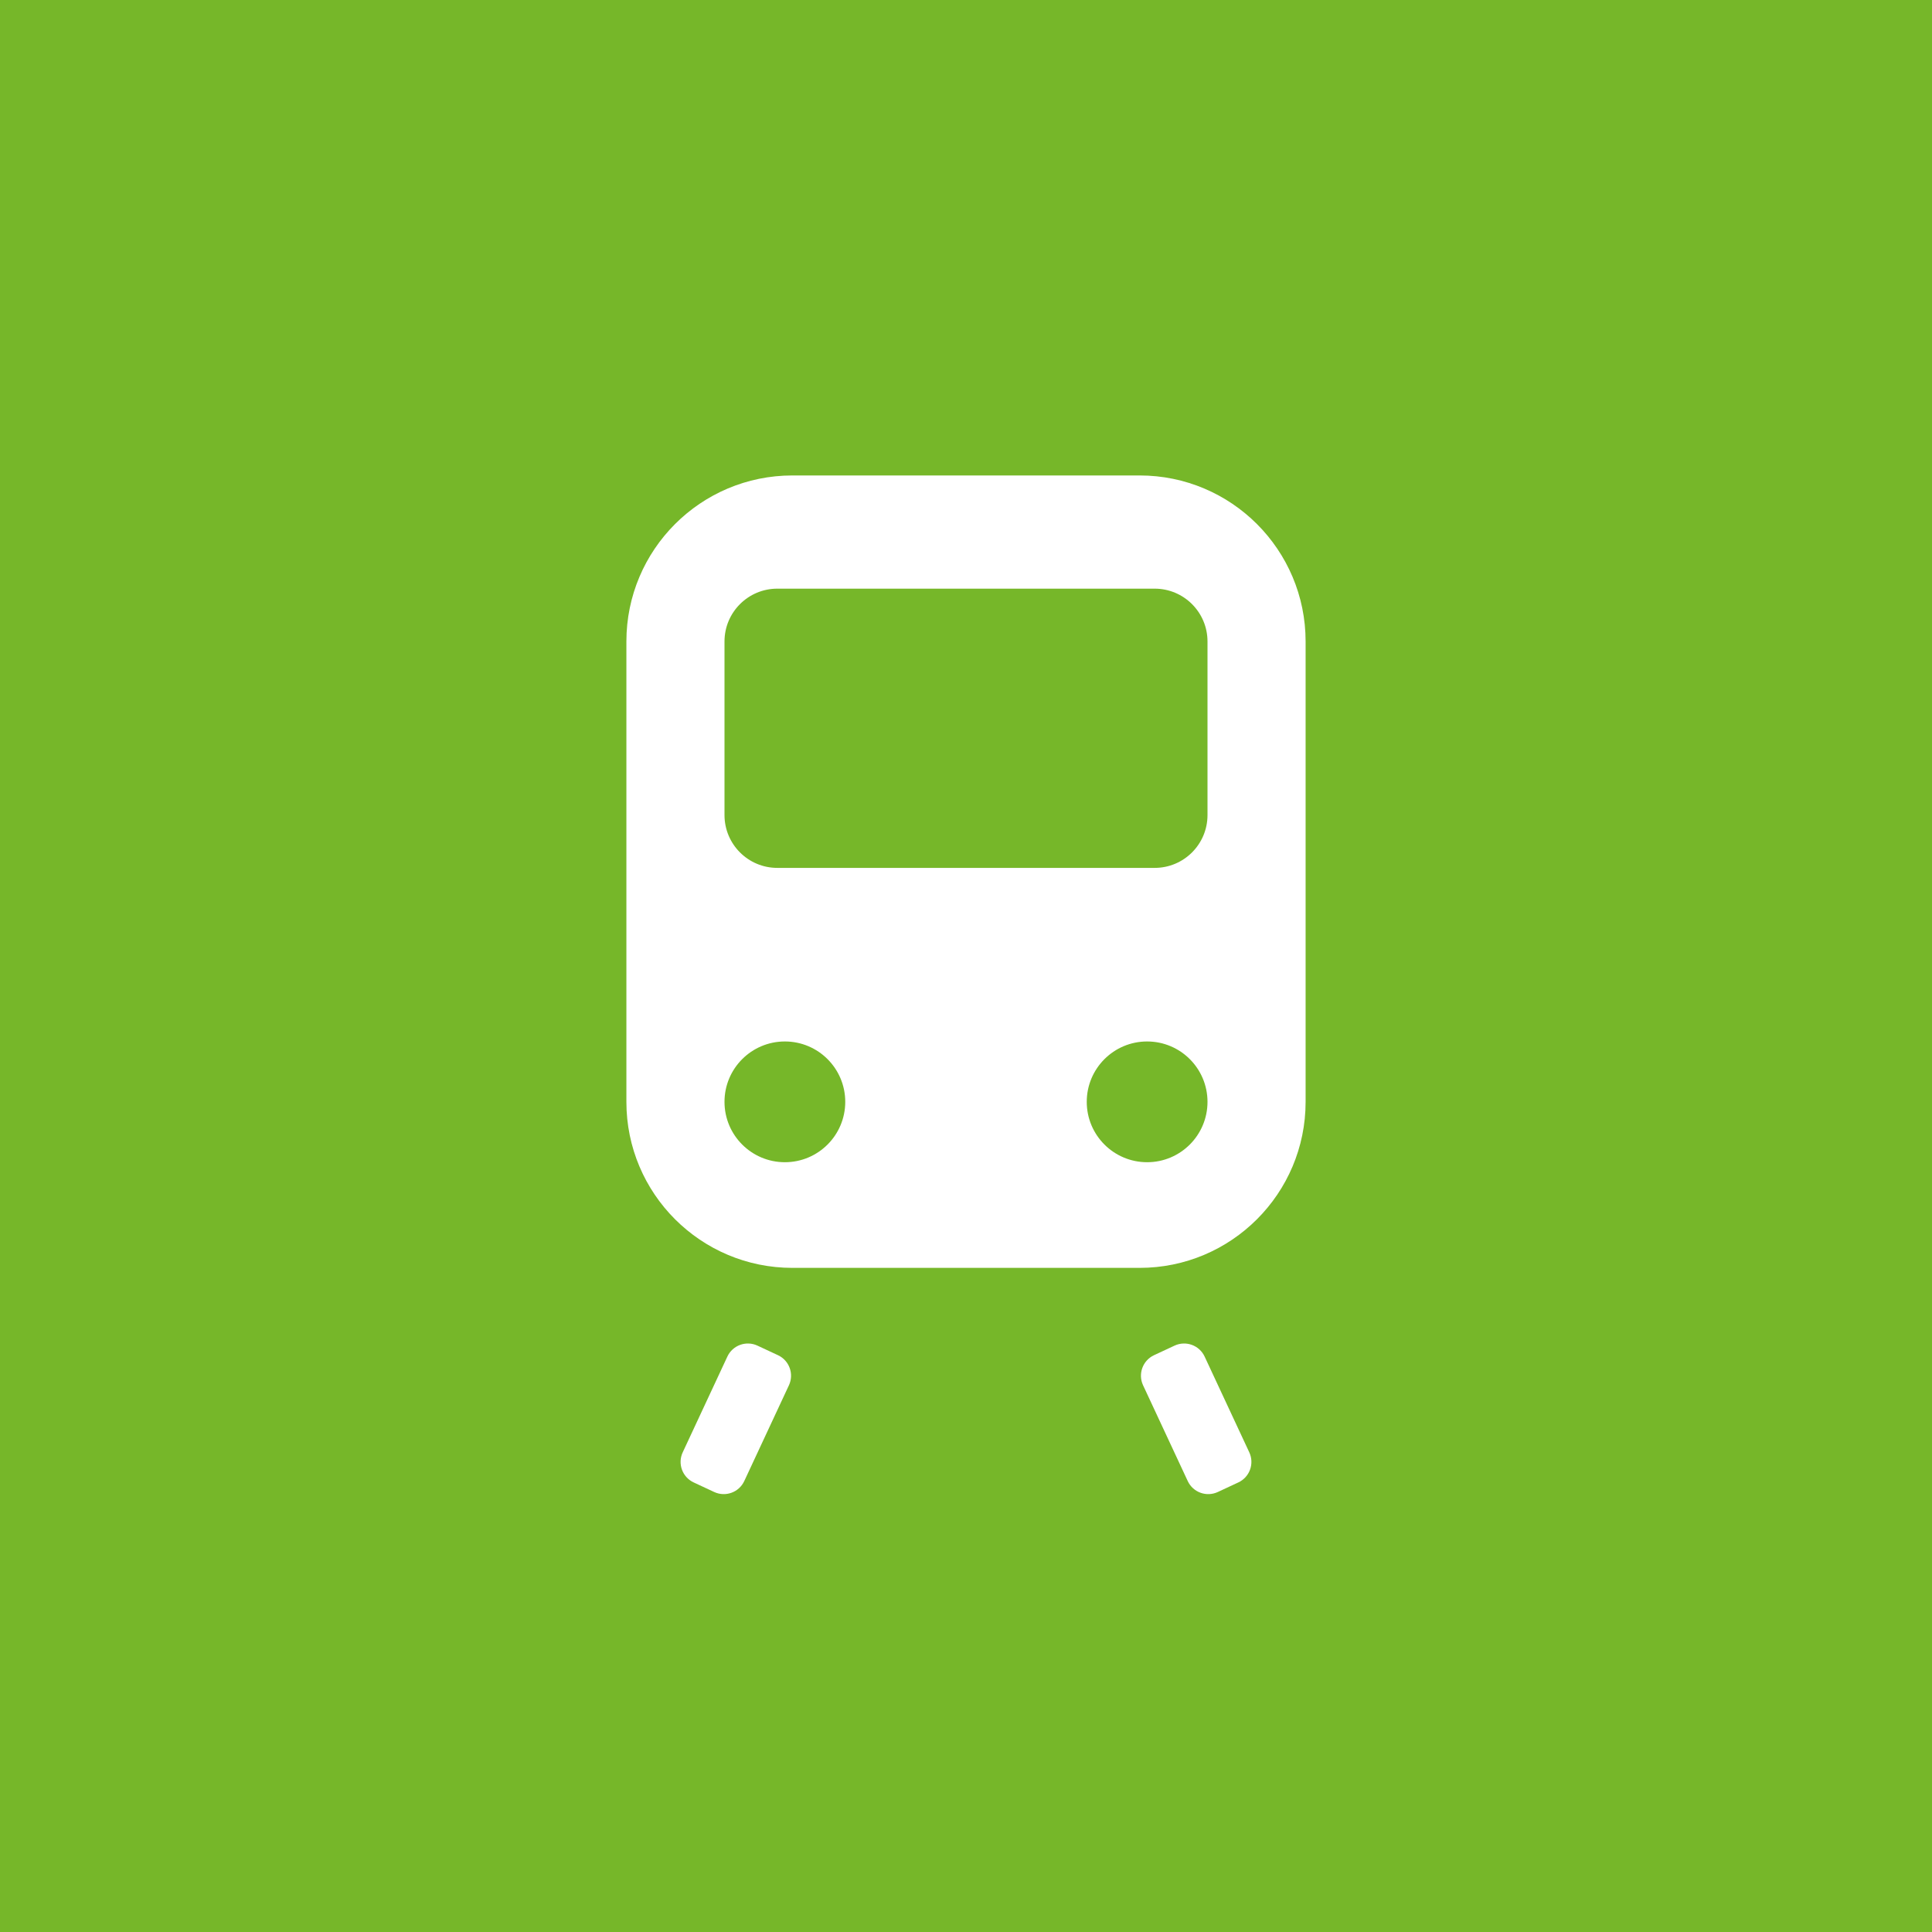
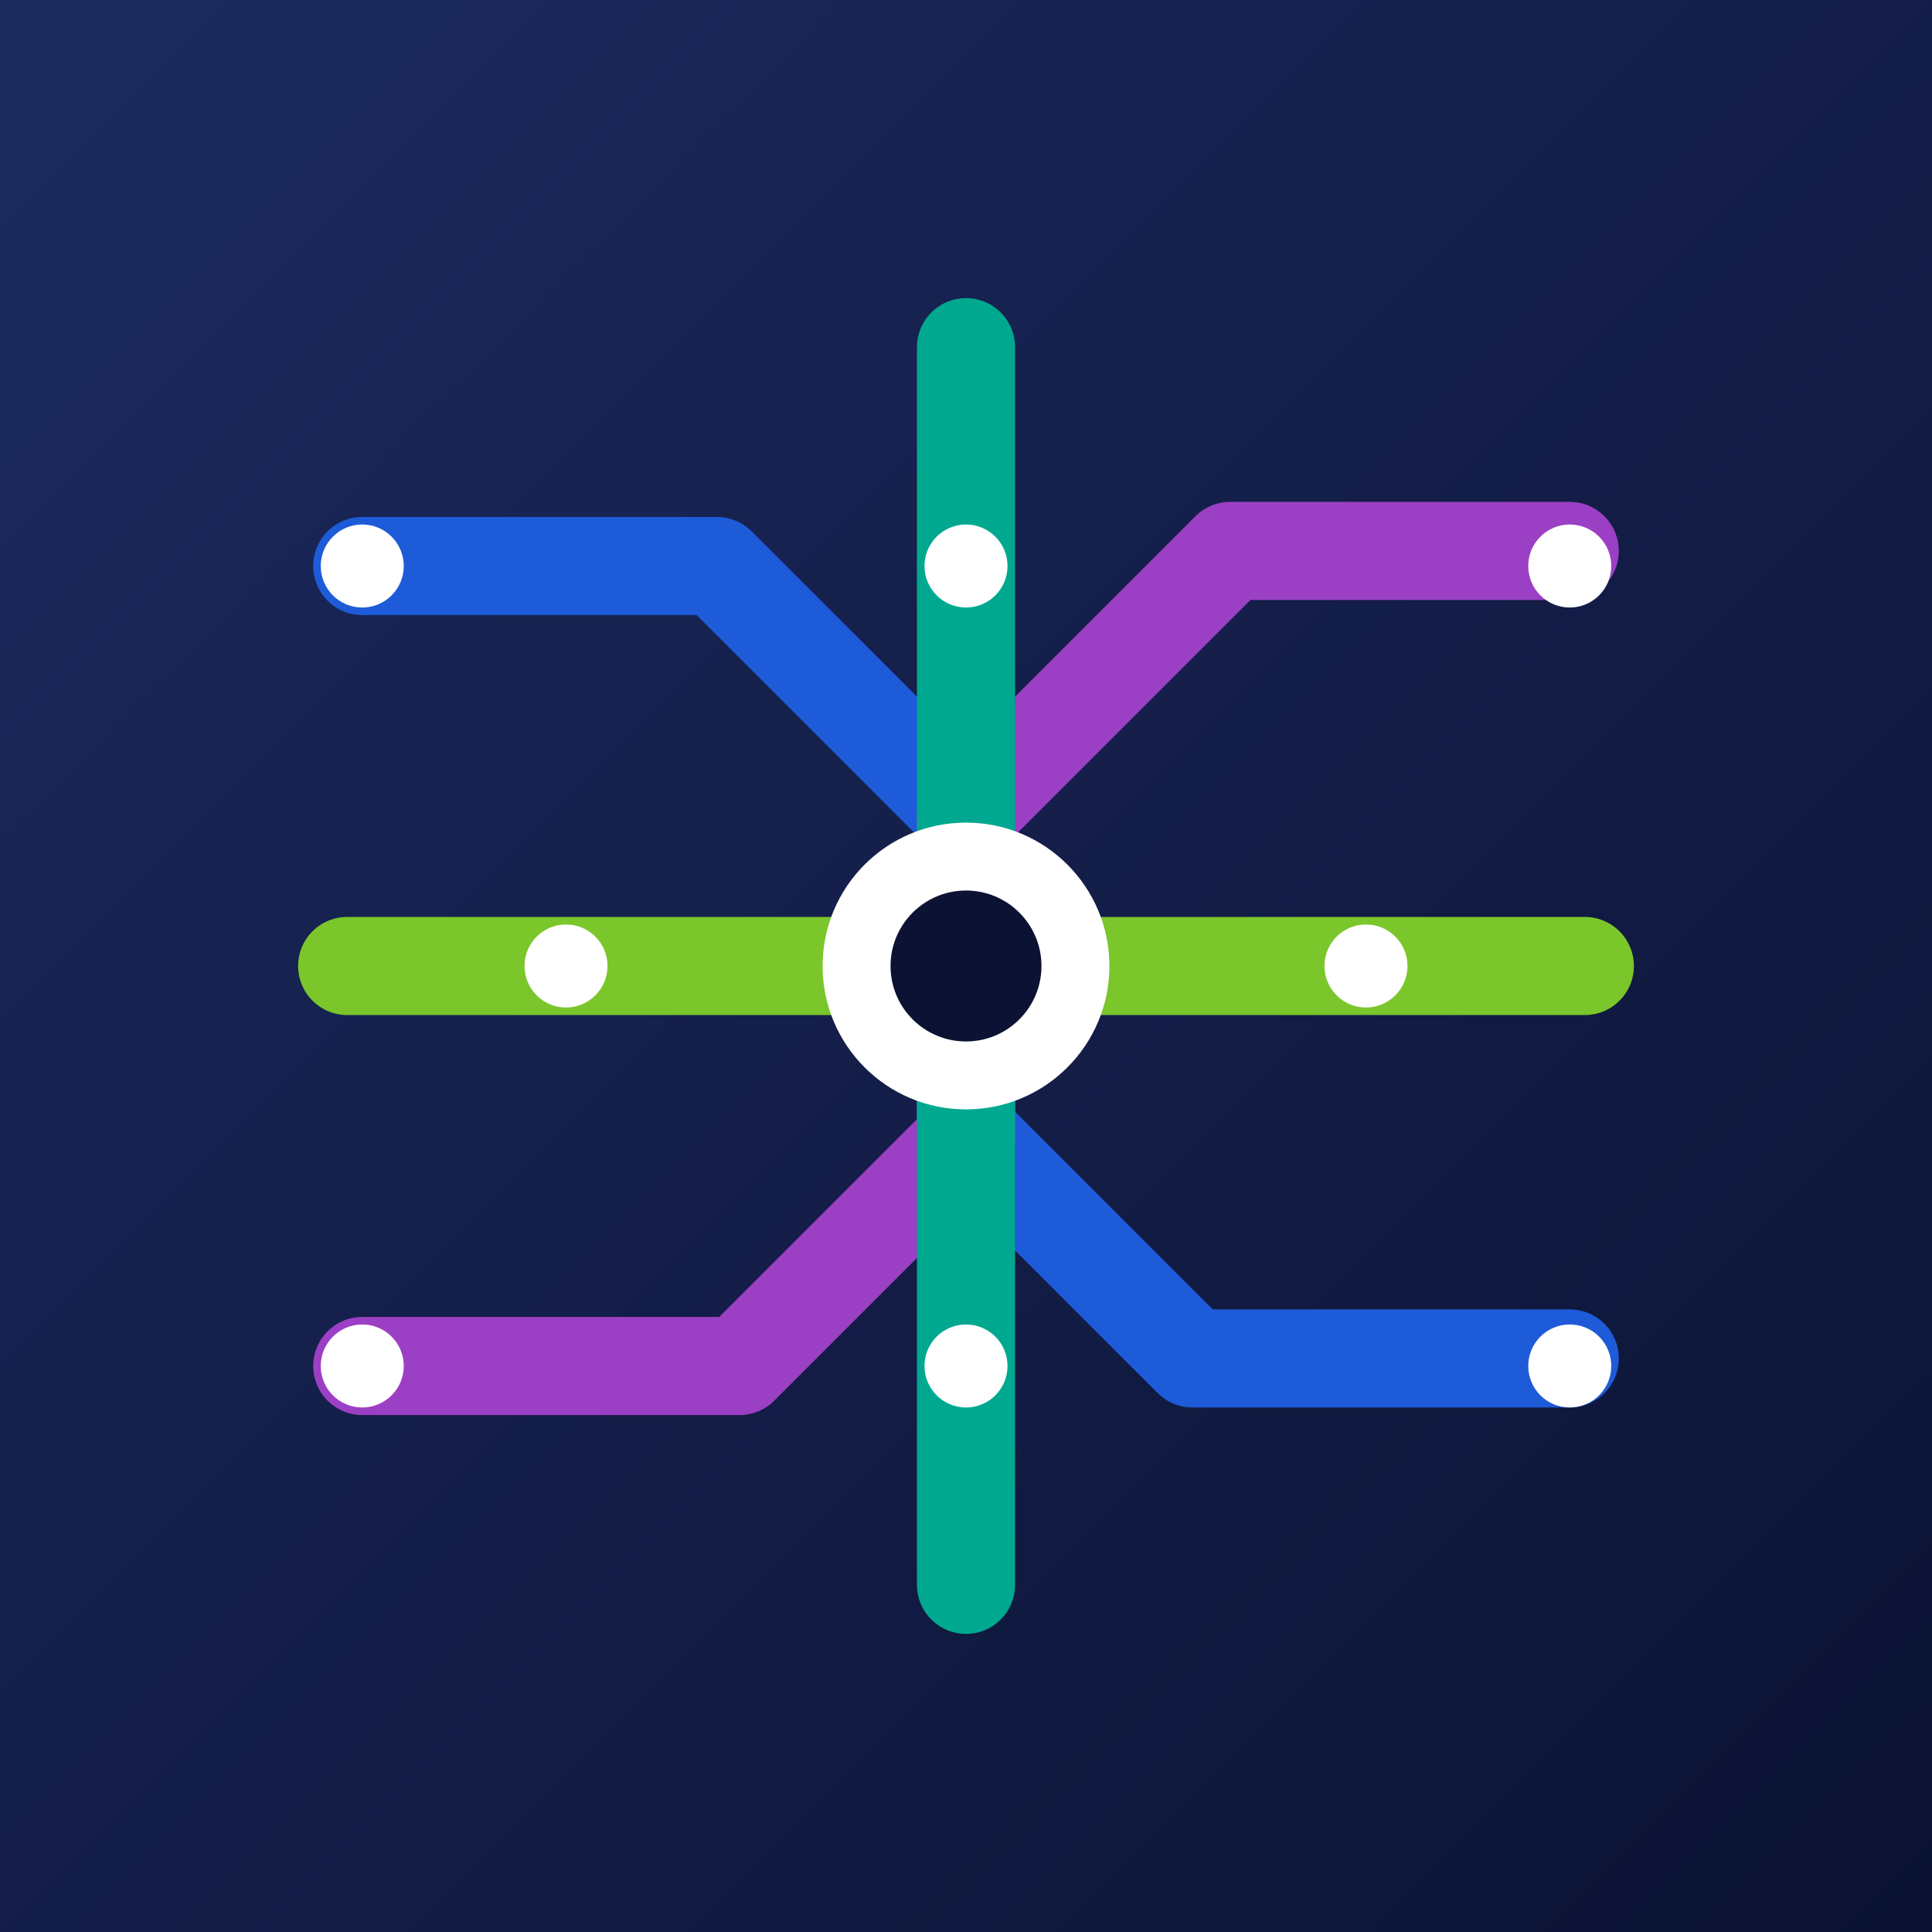
<svg xmlns="http://www.w3.org/2000/svg" viewBox="0 0 512 512">
-   <rect width="512" height="512" fill="#76b729" />
+   <defs>
+     <linearGradient id="bg" x1="0" y1="0" x2="1" y2="1">
+       <stop offset="0" stop-color="#1c2a5e" />
+       <stop offset="1" stop-color="#0b1233" />
+     </linearGradient>
+   </defs>
+   <rect width="512" height="512" fill="url(#bg)" />
+   <g fill="none" stroke-width="26" stroke-linecap="round" stroke-linejoin="round">
+     <path d="M96 150 H190 L256 216 V300 L316 360 H416" stroke="#1e5bd8" />
+     <path d="M96 362 H196 L256 302 V216 L326 146 H416" stroke="#9b3fc4" />
+     <path d="M256 92 V420" stroke="#00a88f" />
+     <path d="M92 256 H420" stroke="#7ac62b" />
+   </g>
  <g fill="#ffffff">
-     <rect x="166" y="126" width="180" height="210" rx="44" />
-     <rect x="186" y="356" width="18" height="40" rx="6" transform="rotate(25 195 376)" />
-     <rect x="308" y="356" width="18" height="40" rx="6" transform="rotate(-25 317 376)" />
+     <circle cx="150" cy="256" r="11" />
+     <circle cx="362" cy="256" r="11" />
+     <circle cx="256" cy="150" r="11" />
+     <circle cx="256" cy="362" r="11" />
+     <circle cx="416" cy="150" r="11" />
+     <circle cx="416" cy="362" r="11" />
+     <circle cx="96" cy="150" r="11" />
+     <circle cx="96" cy="362" r="11" />
  </g>
-   <g fill="#76b729">
-     <rect x="192" y="156" width="128" height="74" rx="14" />
-     <circle cx="208" cy="292" r="16" />
-     <circle cx="304" cy="292" r="16" />
-   </g>
+   <circle cx="256" cy="256" r="38" fill="#ffffff" />
+   <circle cx="256" cy="256" r="20" fill="#0b1233" />
</svg>
